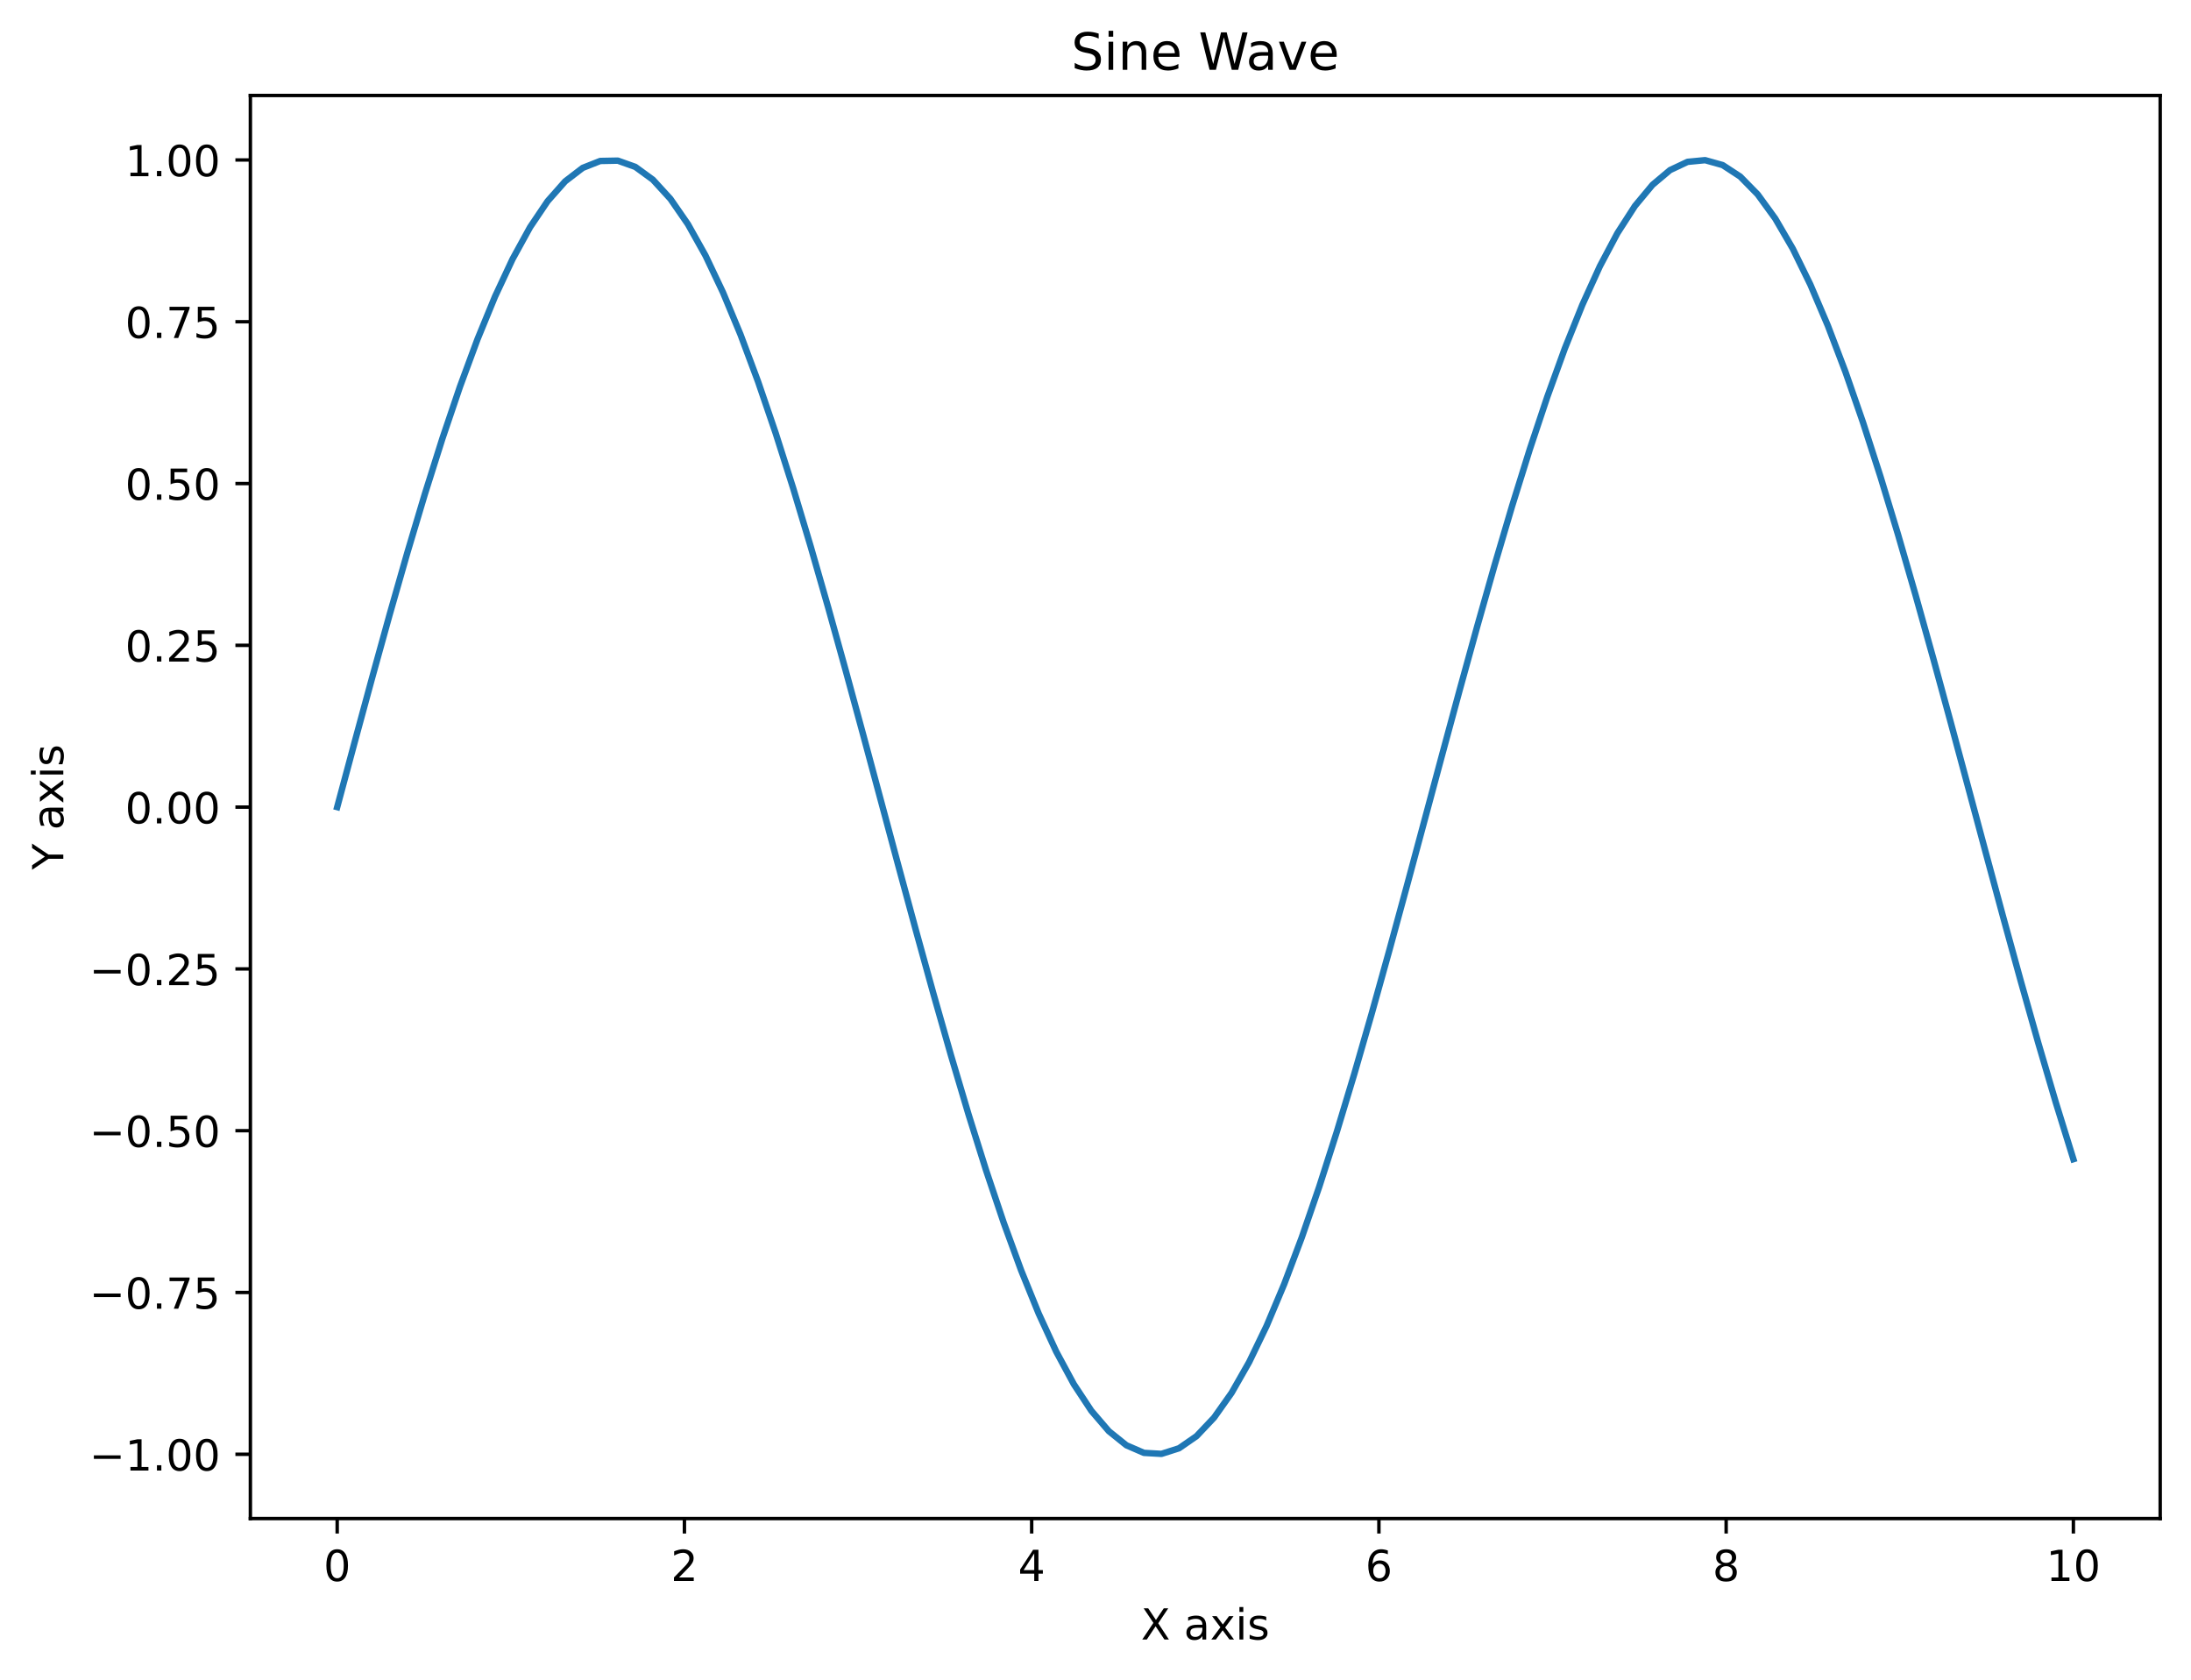
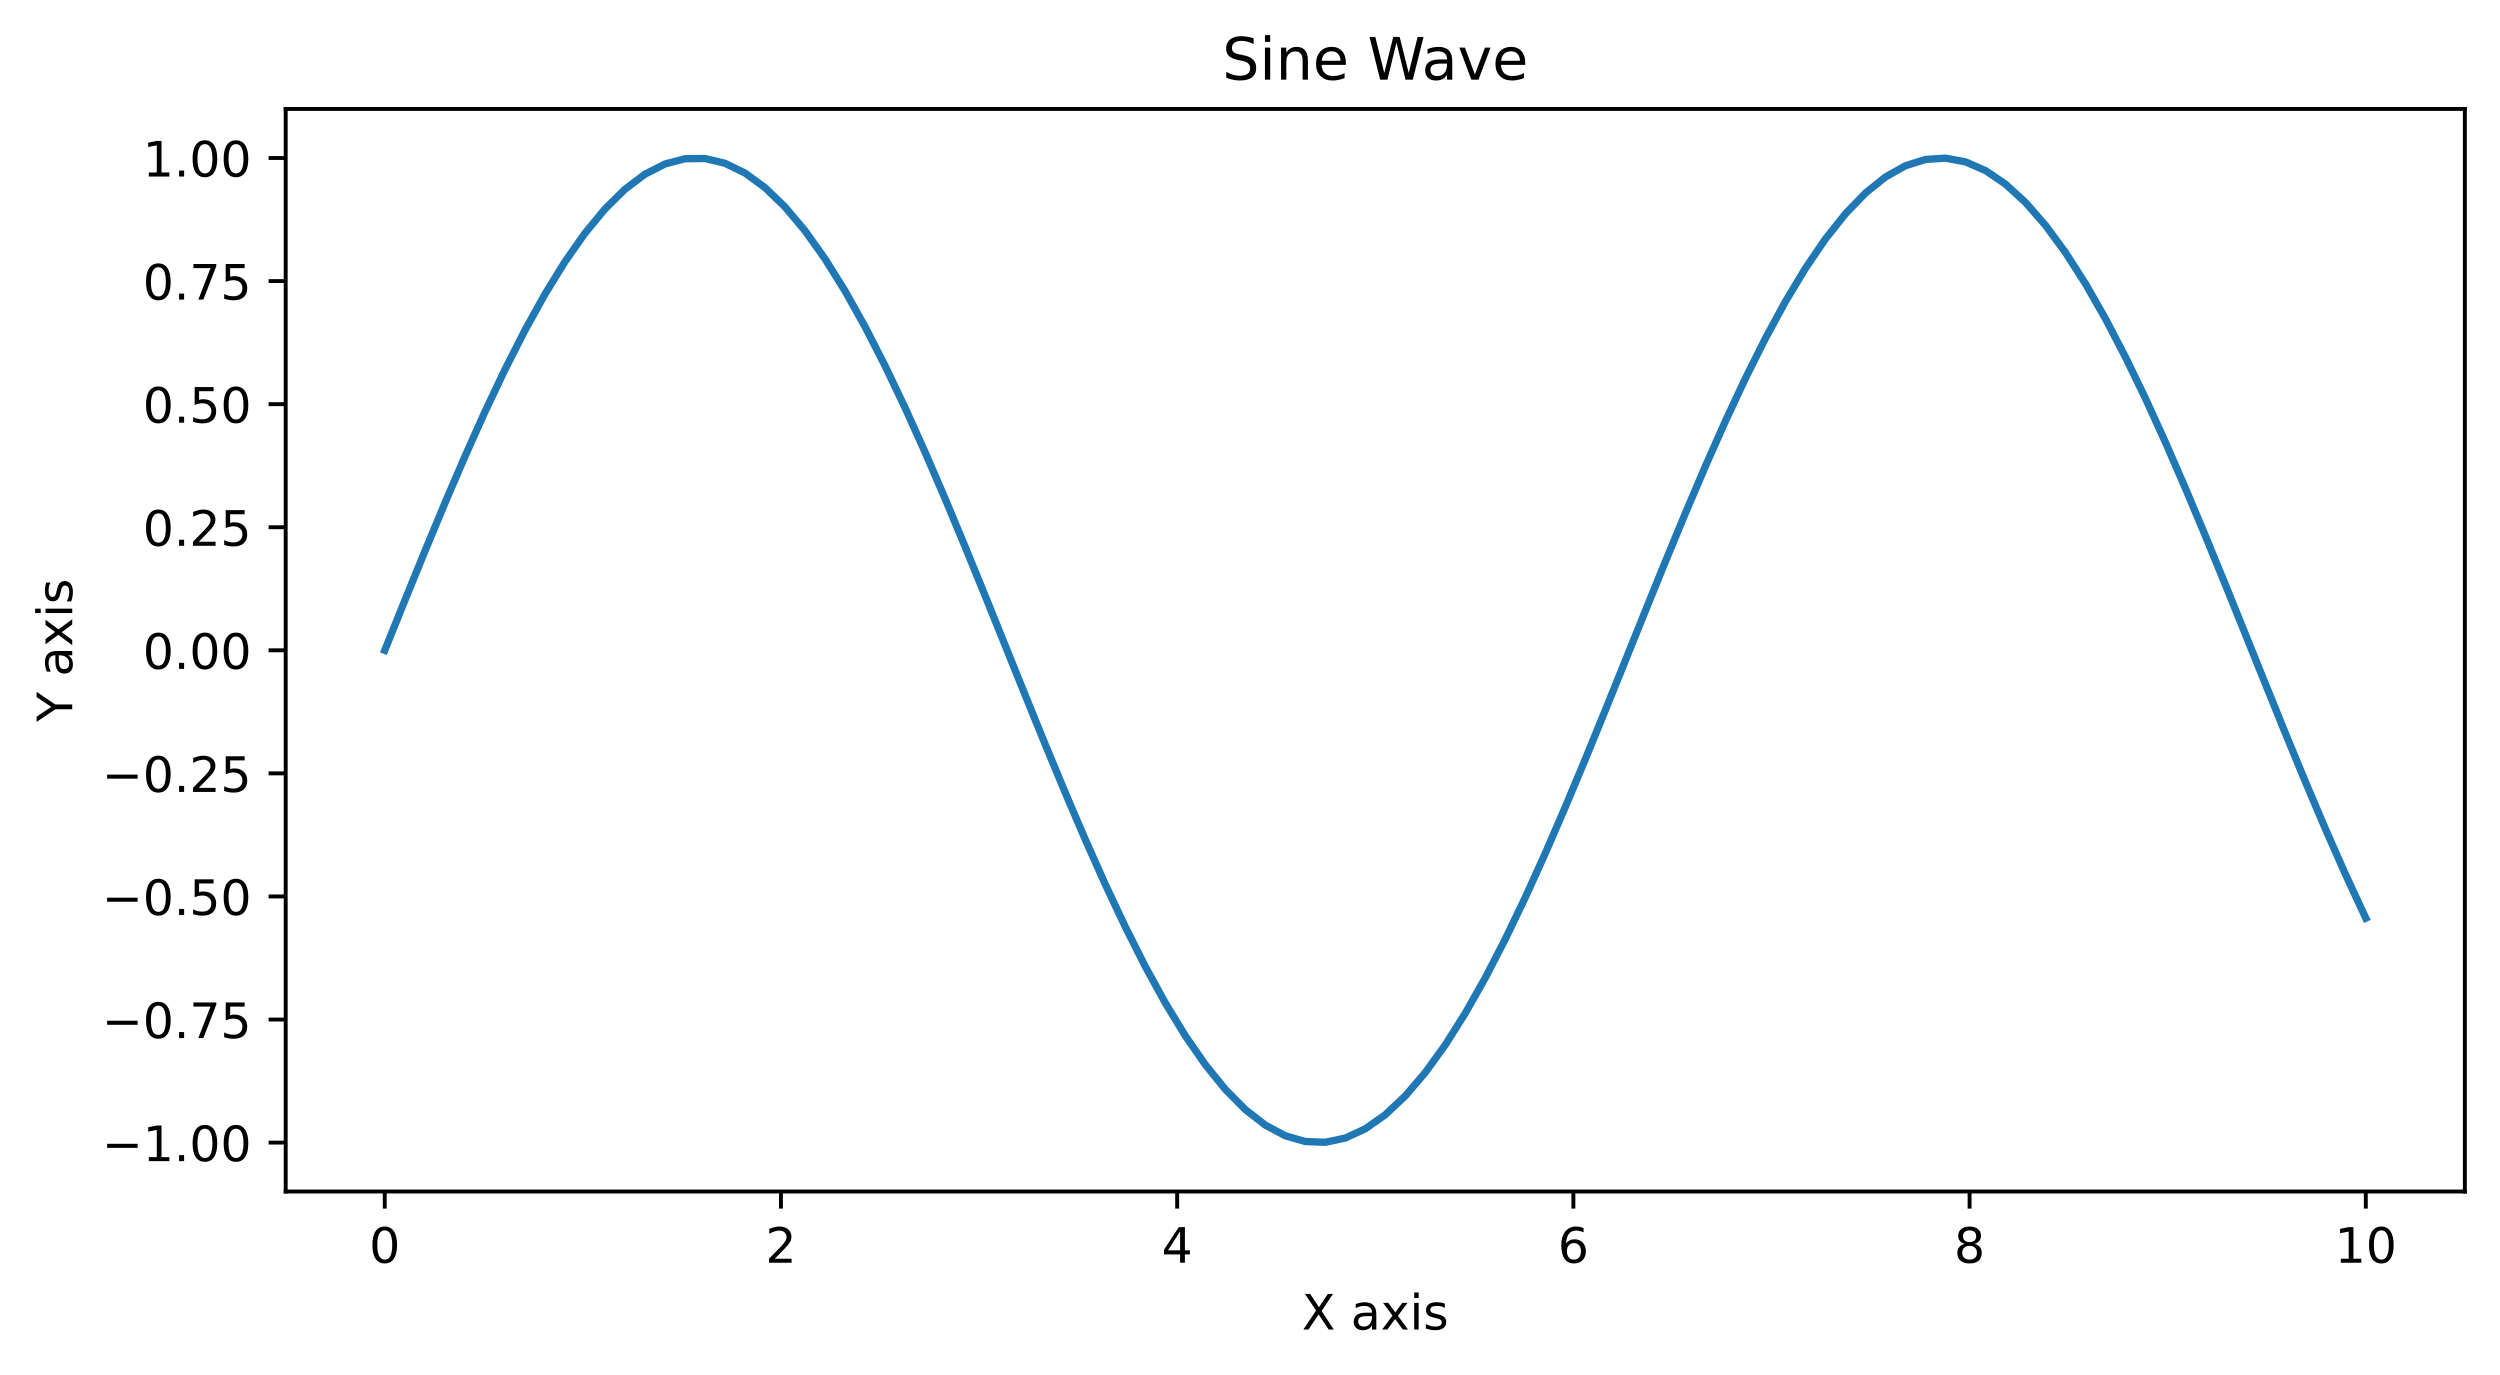
- <svg xmlns="http://www.w3.org/2000/svg" xmlns:xlink="http://www.w3.org/1999/xlink" width="512.123pt" height="392.514pt" viewBox="0 0 512.123 392.514" version="1.1">
+ <svg xmlns="http://www.w3.org/2000/svg" xmlns:xlink="http://www.w3.org/1999/xlink" width="512.123pt" height="281.634pt" viewBox="0 0 512.123 281.634" version="1.1">
  <defs>
    <style type="text/css">*{stroke-linejoin: round; stroke-linecap: butt}</style>
  </defs>
  <g id="figure_1">
    <g id="patch_1">
-       <path d="M 0 392.514  L 512.123 392.514  L 512.123 0  L 0 0  L 0 392.514  z " style="fill: none" />
+       <path d="M 0 281.634  L 512.123 281.634  L 512.123 0  L 0 0  L 0 281.634  z " style="fill: none" />
    </g>
    <g id="axes_1">
      <g id="patch_2">
-         <path d="M 58.523 354.958  L 504.923 354.958  L 504.923 22.318  L 58.523 22.318  L 58.523 354.958  z " style="fill: none" />
+         <path d="M 58.523 244.078  L 504.923 244.078  L 504.923 22.318  L 58.523 22.318  L 58.523 244.078  z " style="fill: none" />
      </g>
      <g id="matplotlib.axis_1">
        <g id="xtick_1">
          <g id="line2d_1">
            <defs>
-               <path id="m63254705f3" d="M 0 0  L 0 3.5  " style="stroke: #000000; stroke-width: 0.8" />
+               <path id="m3df09b45ae" d="M 0 0  L 0 3.5  " style="stroke: #000000; stroke-width: 0.8" />
            </defs>
            <g>
-               <use xlink:href="#m63254705f3" x="78.814" y="354.958" style="stroke: #000000; stroke-width: 0.8" />
+               <use xlink:href="#m3df09b45ae" x="78.814" y="244.078" style="stroke: #000000; stroke-width: 0.8" />
            </g>
          </g>
          <g id="text_1">
-             <text style="font-size: 10px; font-family: 'DejaVu Sans', 'Bitstream Vera Sans', 'Computer Modern Sans Serif', 'Lucida Grande', 'Verdana', 'Geneva', 'Lucid', 'Arial', 'Helvetica', 'Avant Garde', sans-serif; text-anchor: middle" x="78.814" y="369.557" transform="rotate(-0 78.81435 369.5566)">0</text>
+             <text style="font-size: 10px; font-family: 'DejaVu Sans', 'Bitstream Vera Sans', 'Computer Modern Sans Serif', 'Lucida Grande', 'Verdana', 'Geneva', 'Lucid', 'Arial', 'Helvetica', 'Avant Garde', sans-serif; text-anchor: middle" x="78.814" y="258.677" transform="rotate(-0 78.81435 258.6766)">0</text>
          </g>
        </g>
        <g id="xtick_2">
          <g id="line2d_2">
            <g>
-               <use xlink:href="#m63254705f3" x="159.978" y="354.958" style="stroke: #000000; stroke-width: 0.8" />
+               <use xlink:href="#m3df09b45ae" x="159.978" y="244.078" style="stroke: #000000; stroke-width: 0.8" />
            </g>
          </g>
          <g id="text_2">
-             <text style="font-size: 10px; font-family: 'DejaVu Sans', 'Bitstream Vera Sans', 'Computer Modern Sans Serif', 'Lucida Grande', 'Verdana', 'Geneva', 'Lucid', 'Arial', 'Helvetica', 'Avant Garde', sans-serif; text-anchor: middle" x="159.978" y="369.557" transform="rotate(-0 159.978 369.5566)">2</text>
+             <text style="font-size: 10px; font-family: 'DejaVu Sans', 'Bitstream Vera Sans', 'Computer Modern Sans Serif', 'Lucida Grande', 'Verdana', 'Geneva', 'Lucid', 'Arial', 'Helvetica', 'Avant Garde', sans-serif; text-anchor: middle" x="159.978" y="258.677" transform="rotate(-0 159.978 258.6766)">2</text>
          </g>
        </g>
        <g id="xtick_3">
          <g id="line2d_3">
            <g>
-               <use xlink:href="#m63254705f3" x="241.142" y="354.958" style="stroke: #000000; stroke-width: 0.8" />
+               <use xlink:href="#m3df09b45ae" x="241.142" y="244.078" style="stroke: #000000; stroke-width: 0.8" />
            </g>
          </g>
          <g id="text_3">
-             <text style="font-size: 10px; font-family: 'DejaVu Sans', 'Bitstream Vera Sans', 'Computer Modern Sans Serif', 'Lucida Grande', 'Verdana', 'Geneva', 'Lucid', 'Arial', 'Helvetica', 'Avant Garde', sans-serif; text-anchor: middle" x="241.142" y="369.557" transform="rotate(-0 241.1416 369.5566)">4</text>
+             <text style="font-size: 10px; font-family: 'DejaVu Sans', 'Bitstream Vera Sans', 'Computer Modern Sans Serif', 'Lucida Grande', 'Verdana', 'Geneva', 'Lucid', 'Arial', 'Helvetica', 'Avant Garde', sans-serif; text-anchor: middle" x="241.142" y="258.677" transform="rotate(-0 241.1416 258.6766)">4</text>
          </g>
        </g>
        <g id="xtick_4">
          <g id="line2d_4">
            <g>
-               <use xlink:href="#m63254705f3" x="322.305" y="354.958" style="stroke: #000000; stroke-width: 0.8" />
+               <use xlink:href="#m3df09b45ae" x="322.305" y="244.078" style="stroke: #000000; stroke-width: 0.8" />
            </g>
          </g>
          <g id="text_4">
-             <text style="font-size: 10px; font-family: 'DejaVu Sans', 'Bitstream Vera Sans', 'Computer Modern Sans Serif', 'Lucida Grande', 'Verdana', 'Geneva', 'Lucid', 'Arial', 'Helvetica', 'Avant Garde', sans-serif; text-anchor: middle" x="322.305" y="369.557" transform="rotate(-0 322.3053 369.5566)">6</text>
+             <text style="font-size: 10px; font-family: 'DejaVu Sans', 'Bitstream Vera Sans', 'Computer Modern Sans Serif', 'Lucida Grande', 'Verdana', 'Geneva', 'Lucid', 'Arial', 'Helvetica', 'Avant Garde', sans-serif; text-anchor: middle" x="322.305" y="258.677" transform="rotate(-0 322.3053 258.6766)">6</text>
          </g>
        </g>
        <g id="xtick_5">
          <g id="line2d_5">
            <g>
-               <use xlink:href="#m63254705f3" x="403.469" y="354.958" style="stroke: #000000; stroke-width: 0.8" />
+               <use xlink:href="#m3df09b45ae" x="403.469" y="244.078" style="stroke: #000000; stroke-width: 0.8" />
            </g>
          </g>
          <g id="text_5">
-             <text style="font-size: 10px; font-family: 'DejaVu Sans', 'Bitstream Vera Sans', 'Computer Modern Sans Serif', 'Lucida Grande', 'Verdana', 'Geneva', 'Lucid', 'Arial', 'Helvetica', 'Avant Garde', sans-serif; text-anchor: middle" x="403.469" y="369.557" transform="rotate(-0 403.4689 369.5566)">8</text>
+             <text style="font-size: 10px; font-family: 'DejaVu Sans', 'Bitstream Vera Sans', 'Computer Modern Sans Serif', 'Lucida Grande', 'Verdana', 'Geneva', 'Lucid', 'Arial', 'Helvetica', 'Avant Garde', sans-serif; text-anchor: middle" x="403.469" y="258.677" transform="rotate(-0 403.4689 258.6766)">8</text>
          </g>
        </g>
        <g id="xtick_6">
          <g id="line2d_6">
            <g>
-               <use xlink:href="#m63254705f3" x="484.633" y="354.958" style="stroke: #000000; stroke-width: 0.8" />
+               <use xlink:href="#m3df09b45ae" x="484.633" y="244.078" style="stroke: #000000; stroke-width: 0.8" />
            </g>
          </g>
          <g id="text_6">
-             <text style="font-size: 10px; font-family: 'DejaVu Sans', 'Bitstream Vera Sans', 'Computer Modern Sans Serif', 'Lucida Grande', 'Verdana', 'Geneva', 'Lucid', 'Arial', 'Helvetica', 'Avant Garde', sans-serif; text-anchor: middle" x="484.633" y="369.557" transform="rotate(-0 484.6325 369.5566)">10</text>
+             <text style="font-size: 10px; font-family: 'DejaVu Sans', 'Bitstream Vera Sans', 'Computer Modern Sans Serif', 'Lucida Grande', 'Verdana', 'Geneva', 'Lucid', 'Arial', 'Helvetica', 'Avant Garde', sans-serif; text-anchor: middle" x="484.633" y="258.677" transform="rotate(-0 484.6325 258.6766)">10</text>
          </g>
        </g>
        <g id="text_7">
-           <text style="font-size: 10px; font-family: 'DejaVu Sans', 'Bitstream Vera Sans', 'Computer Modern Sans Serif', 'Lucida Grande', 'Verdana', 'Geneva', 'Lucid', 'Arial', 'Helvetica', 'Avant Garde', sans-serif; text-anchor: middle" x="281.723" y="383.235" transform="rotate(-0 281.7234 383.2347)">X axis</text>
+           <text style="font-size: 10px; font-family: 'DejaVu Sans', 'Bitstream Vera Sans', 'Computer Modern Sans Serif', 'Lucida Grande', 'Verdana', 'Geneva', 'Lucid', 'Arial', 'Helvetica', 'Avant Garde', sans-serif; text-anchor: middle" x="281.723" y="272.355" transform="rotate(-0 281.7234 272.3547)">X axis</text>
        </g>
      </g>
      <g id="matplotlib.axis_2">
        <g id="ytick_1">
          <g id="line2d_7">
            <defs>
-               <path id="mb8cd3dec4b" d="M 0 0  L -3.5 0  " style="stroke: #000000; stroke-width: 0.8" />
+               <path id="m2538c5a708" d="M 0 0  L -3.5 0  " style="stroke: #000000; stroke-width: 0.8" />
            </defs>
            <g>
-               <use xlink:href="#mb8cd3dec4b" x="58.523" y="339.931" style="stroke: #000000; stroke-width: 0.8" />
+               <use xlink:href="#m2538c5a708" x="58.523" y="234.06" style="stroke: #000000; stroke-width: 0.8" />
            </g>
          </g>
          <g id="text_8">
-             <text style="font-size: 10px; font-family: 'DejaVu Sans', 'Bitstream Vera Sans', 'Computer Modern Sans Serif', 'Lucida Grande', 'Verdana', 'Geneva', 'Lucid', 'Arial', 'Helvetica', 'Avant Garde', sans-serif; text-anchor: end" x="51.523" y="343.73" transform="rotate(-0 51.52344 343.7304)">−1.00</text>
+             <text style="font-size: 10px; font-family: 'DejaVu Sans', 'Bitstream Vera Sans', 'Computer Modern Sans Serif', 'Lucida Grande', 'Verdana', 'Geneva', 'Lucid', 'Arial', 'Helvetica', 'Avant Garde', sans-serif; text-anchor: end" x="51.523" y="237.859" transform="rotate(-0 51.52344 237.8594)">−1.00</text>
          </g>
        </g>
        <g id="ytick_2">
          <g id="line2d_8">
            <g>
-               <use xlink:href="#mb8cd3dec4b" x="58.523" y="302.114" style="stroke: #000000; stroke-width: 0.8" />
+               <use xlink:href="#m2538c5a708" x="58.523" y="208.849" style="stroke: #000000; stroke-width: 0.8" />
            </g>
          </g>
          <g id="text_9">
-             <text style="font-size: 10px; font-family: 'DejaVu Sans', 'Bitstream Vera Sans', 'Computer Modern Sans Serif', 'Lucida Grande', 'Verdana', 'Geneva', 'Lucid', 'Arial', 'Helvetica', 'Avant Garde', sans-serif; text-anchor: end" x="51.523" y="305.913" transform="rotate(-0 51.52344 305.913)">−0.75</text>
+             <text style="font-size: 10px; font-family: 'DejaVu Sans', 'Bitstream Vera Sans', 'Computer Modern Sans Serif', 'Lucida Grande', 'Verdana', 'Geneva', 'Lucid', 'Arial', 'Helvetica', 'Avant Garde', sans-serif; text-anchor: end" x="51.523" y="212.648" transform="rotate(-0 51.52344 212.6478)">−0.75</text>
          </g>
        </g>
        <g id="ytick_3">
          <g id="line2d_9">
            <g>
-               <use xlink:href="#mb8cd3dec4b" x="58.523" y="264.296" style="stroke: #000000; stroke-width: 0.8" />
+               <use xlink:href="#m2538c5a708" x="58.523" y="183.637" style="stroke: #000000; stroke-width: 0.8" />
            </g>
          </g>
          <g id="text_10">
-             <text style="font-size: 10px; font-family: 'DejaVu Sans', 'Bitstream Vera Sans', 'Computer Modern Sans Serif', 'Lucida Grande', 'Verdana', 'Geneva', 'Lucid', 'Arial', 'Helvetica', 'Avant Garde', sans-serif; text-anchor: end" x="51.523" y="268.096" transform="rotate(-0 51.52344 268.0955)">−0.50</text>
+             <text style="font-size: 10px; font-family: 'DejaVu Sans', 'Bitstream Vera Sans', 'Computer Modern Sans Serif', 'Lucida Grande', 'Verdana', 'Geneva', 'Lucid', 'Arial', 'Helvetica', 'Avant Garde', sans-serif; text-anchor: end" x="51.523" y="187.436" transform="rotate(-0 51.52344 187.4361)">−0.50</text>
          </g>
        </g>
        <g id="ytick_4">
          <g id="line2d_10">
            <g>
-               <use xlink:href="#mb8cd3dec4b" x="58.523" y="226.479" style="stroke: #000000; stroke-width: 0.8" />
+               <use xlink:href="#m2538c5a708" x="58.523" y="158.425" style="stroke: #000000; stroke-width: 0.8" />
            </g>
          </g>
          <g id="text_11">
-             <text style="font-size: 10px; font-family: 'DejaVu Sans', 'Bitstream Vera Sans', 'Computer Modern Sans Serif', 'Lucida Grande', 'Verdana', 'Geneva', 'Lucid', 'Arial', 'Helvetica', 'Avant Garde', sans-serif; text-anchor: end" x="51.523" y="230.278" transform="rotate(-0 51.52344 230.2781)">−0.25</text>
+             <text style="font-size: 10px; font-family: 'DejaVu Sans', 'Bitstream Vera Sans', 'Computer Modern Sans Serif', 'Lucida Grande', 'Verdana', 'Geneva', 'Lucid', 'Arial', 'Helvetica', 'Avant Garde', sans-serif; text-anchor: end" x="51.523" y="162.225" transform="rotate(-0 51.52344 162.2245)">−0.25</text>
          </g>
        </g>
        <g id="ytick_5">
          <g id="line2d_11">
            <g>
-               <use xlink:href="#mb8cd3dec4b" x="58.523" y="188.661" style="stroke: #000000; stroke-width: 0.8" />
+               <use xlink:href="#m2538c5a708" x="58.523" y="133.214" style="stroke: #000000; stroke-width: 0.8" />
            </g>
          </g>
          <g id="text_12">
-             <text style="font-size: 10px; font-family: 'DejaVu Sans', 'Bitstream Vera Sans', 'Computer Modern Sans Serif', 'Lucida Grande', 'Verdana', 'Geneva', 'Lucid', 'Arial', 'Helvetica', 'Avant Garde', sans-serif; text-anchor: end" x="51.523" y="192.461" transform="rotate(-0 51.52344 192.4606)">0.00</text>
+             <text style="font-size: 10px; font-family: 'DejaVu Sans', 'Bitstream Vera Sans', 'Computer Modern Sans Serif', 'Lucida Grande', 'Verdana', 'Geneva', 'Lucid', 'Arial', 'Helvetica', 'Avant Garde', sans-serif; text-anchor: end" x="51.523" y="137.013" transform="rotate(-0 51.52344 137.0129)">0.00</text>
          </g>
        </g>
        <g id="ytick_6">
          <g id="line2d_12">
            <g>
-               <use xlink:href="#mb8cd3dec4b" x="58.523" y="150.844" style="stroke: #000000; stroke-width: 0.8" />
+               <use xlink:href="#m2538c5a708" x="58.523" y="108.002" style="stroke: #000000; stroke-width: 0.8" />
            </g>
          </g>
          <g id="text_13">
-             <text style="font-size: 10px; font-family: 'DejaVu Sans', 'Bitstream Vera Sans', 'Computer Modern Sans Serif', 'Lucida Grande', 'Verdana', 'Geneva', 'Lucid', 'Arial', 'Helvetica', 'Avant Garde', sans-serif; text-anchor: end" x="51.523" y="154.643" transform="rotate(-0 51.52344 154.6432)">0.25</text>
+             <text style="font-size: 10px; font-family: 'DejaVu Sans', 'Bitstream Vera Sans', 'Computer Modern Sans Serif', 'Lucida Grande', 'Verdana', 'Geneva', 'Lucid', 'Arial', 'Helvetica', 'Avant Garde', sans-serif; text-anchor: end" x="51.523" y="111.801" transform="rotate(-0 51.52344 111.8012)">0.25</text>
          </g>
        </g>
        <g id="ytick_7">
          <g id="line2d_13">
            <g>
-               <use xlink:href="#mb8cd3dec4b" x="58.523" y="113.026" style="stroke: #000000; stroke-width: 0.8" />
+               <use xlink:href="#m2538c5a708" x="58.523" y="82.79" style="stroke: #000000; stroke-width: 0.8" />
            </g>
          </g>
          <g id="text_14">
-             <text style="font-size: 10px; font-family: 'DejaVu Sans', 'Bitstream Vera Sans', 'Computer Modern Sans Serif', 'Lucida Grande', 'Verdana', 'Geneva', 'Lucid', 'Arial', 'Helvetica', 'Avant Garde', sans-serif; text-anchor: end" x="51.523" y="116.826" transform="rotate(-0 51.52344 116.8257)">0.50</text>
+             <text style="font-size: 10px; font-family: 'DejaVu Sans', 'Bitstream Vera Sans', 'Computer Modern Sans Serif', 'Lucida Grande', 'Verdana', 'Geneva', 'Lucid', 'Arial', 'Helvetica', 'Avant Garde', sans-serif; text-anchor: end" x="51.523" y="86.59" transform="rotate(-0 51.52344 86.58959)">0.50</text>
          </g>
        </g>
        <g id="ytick_8">
          <g id="line2d_14">
            <g>
-               <use xlink:href="#mb8cd3dec4b" x="58.523" y="75.209" style="stroke: #000000; stroke-width: 0.8" />
+               <use xlink:href="#m2538c5a708" x="58.523" y="57.579" style="stroke: #000000; stroke-width: 0.8" />
            </g>
          </g>
          <g id="text_15">
-             <text style="font-size: 10px; font-family: 'DejaVu Sans', 'Bitstream Vera Sans', 'Computer Modern Sans Serif', 'Lucida Grande', 'Verdana', 'Geneva', 'Lucid', 'Arial', 'Helvetica', 'Avant Garde', sans-serif; text-anchor: end" x="51.523" y="79.008" transform="rotate(-0 51.52344 79.00826)">0.75</text>
+             <text style="font-size: 10px; font-family: 'DejaVu Sans', 'Bitstream Vera Sans', 'Computer Modern Sans Serif', 'Lucida Grande', 'Verdana', 'Geneva', 'Lucid', 'Arial', 'Helvetica', 'Avant Garde', sans-serif; text-anchor: end" x="51.523" y="61.378" transform="rotate(-0 51.52344 61.37795)">0.75</text>
          </g>
        </g>
        <g id="ytick_9">
          <g id="line2d_15">
            <g>
-               <use xlink:href="#mb8cd3dec4b" x="58.523" y="37.392" style="stroke: #000000; stroke-width: 0.8" />
+               <use xlink:href="#m2538c5a708" x="58.523" y="32.367" style="stroke: #000000; stroke-width: 0.8" />
            </g>
          </g>
          <g id="text_16">
-             <text style="font-size: 10px; font-family: 'DejaVu Sans', 'Bitstream Vera Sans', 'Computer Modern Sans Serif', 'Lucida Grande', 'Verdana', 'Geneva', 'Lucid', 'Arial', 'Helvetica', 'Avant Garde', sans-serif; text-anchor: end" x="51.523" y="41.191" transform="rotate(-0 51.52344 41.1908)">1.00</text>
+             <text style="font-size: 10px; font-family: 'DejaVu Sans', 'Bitstream Vera Sans', 'Computer Modern Sans Serif', 'Lucida Grande', 'Verdana', 'Geneva', 'Lucid', 'Arial', 'Helvetica', 'Avant Garde', sans-serif; text-anchor: end" x="51.523" y="36.166" transform="rotate(-0 51.52344 36.16632)">1.00</text>
          </g>
        </g>
        <g id="text_17">
-           <text style="font-size: 10px; font-family: 'DejaVu Sans', 'Bitstream Vera Sans', 'Computer Modern Sans Serif', 'Lucida Grande', 'Verdana', 'Geneva', 'Lucid', 'Arial', 'Helvetica', 'Avant Garde', sans-serif; text-anchor: middle" x="14.798" y="188.638" transform="rotate(-90 14.79844 188.6381)">Y axis</text>
+           <text style="font-size: 10px; font-family: 'DejaVu Sans', 'Bitstream Vera Sans', 'Computer Modern Sans Serif', 'Lucida Grande', 'Verdana', 'Geneva', 'Lucid', 'Arial', 'Helvetica', 'Avant Garde', sans-serif; text-anchor: middle" x="14.798" y="133.198" transform="rotate(-90 14.79844 133.1981)">Y axis</text>
        </g>
      </g>
      <g id="line2d_16">
-         <path d="M 78.814 188.661  L 82.914 173.408  L 87.013 158.309  L 91.112 143.52  L 95.211 129.192  L 99.31 115.469  L 103.409 102.493  L 107.509 90.395  L 111.608 79.299  L 115.707 69.318  L 119.806 60.553  L 123.905 53.095  L 128.004 47.018  L 132.104 42.385  L 136.203 39.244  L 140.302 37.626  L 144.401 37.547  L 148.5 39.009  L 152.599 41.997  L 156.699 46.48  L 160.798 52.412  L 164.897 59.733  L 168.996 68.369  L 173.095 78.23  L 177.195 89.218  L 181.294 101.219  L 185.393 114.112  L 189.492 127.765  L 193.591 142.039  L 197.69 156.788  L 201.79 171.861  L 205.889 187.106  L 209.988 202.367  L 214.087 217.489  L 218.186 232.316  L 222.285 246.698  L 226.385 260.489  L 230.484 273.547  L 234.583 285.74  L 238.682 296.944  L 242.781 307.043  L 246.88 315.936  L 250.98 323.531  L 255.079 329.751  L 259.178 334.533  L 263.277 337.828  L 267.376 339.603  L 271.476 339.838  L 275.575 338.532  L 279.674 335.699  L 283.773 331.367  L 287.872 325.579  L 291.971 318.396  L 296.071 309.891  L 300.17 300.149  L 304.269 289.271  L 308.368 277.368  L 312.467 264.56  L 316.566 250.978  L 320.666 236.761  L 324.765 222.054  L 328.864 207.006  L 332.963 191.771  L 337.062 176.505  L 341.161 161.362  L 345.261 146.498  L 349.36 132.064  L 353.459 118.206  L 357.558 105.067  L 361.657 92.78  L 365.756 81.471  L 369.856 71.254  L 373.955 62.234  L 378.054 54.503  L 382.153 48.14  L 386.252 43.209  L 390.352 39.761  L 394.451 37.831  L 398.55 37.438  L 402.649 38.587  L 406.748 41.266  L 410.847 45.448  L 414.947 51.09  L 419.046 58.134  L 423.145 66.509  L 427.244 76.129  L 431.343 86.896  L 435.442 98.7  L 439.542 111.422  L 443.641 124.931  L 447.74 139.09  L 451.839 153.754  L 455.938 168.774  L 460.037 183.997  L 464.137 199.268  L 468.236 214.43  L 472.335 229.329  L 476.434 243.814  L 480.533 257.737  L 484.633 270.955  " clip-path="url(#p3f4cd635b4)" style="fill: none; stroke: #1f77b4; stroke-width: 1.5; stroke-linecap: square" />
+         <path d="M 78.814 133.214  L 82.914 123.044  L 87.013 112.979  L 91.112 103.12  L 95.211 93.567  L 99.31 84.419  L 103.409 75.768  L 107.509 67.703  L 111.608 60.305  L 115.707 53.651  L 119.806 47.808  L 123.905 42.836  L 128.004 38.785  L 132.104 35.696  L 136.203 33.602  L 140.302 32.523  L 144.401 32.471  L 148.5 33.446  L 152.599 35.437  L 156.699 38.426  L 160.798 42.381  L 164.897 47.261  L 168.996 53.018  L 173.095 59.593  L 177.195 66.918  L 181.294 74.919  L 185.393 83.514  L 189.492 92.616  L 193.591 102.132  L 197.69 111.964  L 201.79 122.014  L 205.889 132.177  L 209.988 142.351  L 214.087 152.432  L 218.186 162.317  L 222.285 171.905  L 226.385 181.099  L 230.484 189.804  L 234.583 197.933  L 238.682 205.402  L 242.781 212.135  L 246.88 218.063  L 250.98 223.127  L 255.079 227.274  L 259.178 230.462  L 263.277 232.658  L 267.376 233.841  L 271.476 233.998  L 275.575 233.128  L 279.674 231.239  L 283.773 228.35  L 287.872 224.492  L 291.971 219.704  L 296.071 214.033  L 300.17 207.539  L 304.269 200.287  L 308.368 192.351  L 312.467 183.812  L 316.566 174.758  L 320.666 165.28  L 324.765 155.475  L 328.864 145.443  L 332.963 135.287  L 337.062 125.109  L 341.161 115.014  L 345.261 105.105  L 349.36 95.482  L 353.459 86.244  L 357.558 77.484  L 361.657 69.293  L 365.756 61.753  L 369.856 54.942  L 373.955 48.929  L 378.054 43.775  L 382.153 39.532  L 386.252 36.245  L 390.352 33.946  L 394.451 32.66  L 398.55 32.398  L 402.649 33.164  L 406.748 34.95  L 410.847 37.738  L 414.947 41.499  L 419.046 46.195  L 423.145 51.778  L 427.244 58.192  L 431.343 65.37  L 435.442 73.24  L 439.542 81.721  L 443.641 90.727  L 447.74 100.166  L 451.839 109.942  L 455.938 119.956  L 460.037 130.104  L 464.137 140.284  L 468.236 150.393  L 472.335 160.326  L 476.434 169.982  L 480.533 179.264  L 484.633 188.076  " clip-path="url(#p92da0928b2)" style="fill: none; stroke: #1f77b4; stroke-width: 1.5; stroke-linecap: square" />
      </g>
      <g id="patch_3">
-         <path d="M 58.523 354.958  L 58.523 22.318  " style="fill: none; stroke: #000000; stroke-width: 0.8; stroke-linejoin: miter; stroke-linecap: square" />
+         <path d="M 58.523 244.078  L 58.523 22.318  " style="fill: none; stroke: #000000; stroke-width: 0.8; stroke-linejoin: miter; stroke-linecap: square" />
      </g>
      <g id="patch_4">
-         <path d="M 504.923 354.958  L 504.923 22.318  " style="fill: none; stroke: #000000; stroke-width: 0.8; stroke-linejoin: miter; stroke-linecap: square" />
+         <path d="M 504.923 244.078  L 504.923 22.318  " style="fill: none; stroke: #000000; stroke-width: 0.8; stroke-linejoin: miter; stroke-linecap: square" />
      </g>
      <g id="patch_5">
-         <path d="M 58.523 354.958  L 504.923 354.958  " style="fill: none; stroke: #000000; stroke-width: 0.8; stroke-linejoin: miter; stroke-linecap: square" />
+         <path d="M 58.523 244.078  L 504.923 244.078  " style="fill: none; stroke: #000000; stroke-width: 0.8; stroke-linejoin: miter; stroke-linecap: square" />
      </g>
      <g id="patch_6">
        <path d="M 58.523 22.318  L 504.923 22.318  " style="fill: none; stroke: #000000; stroke-width: 0.8; stroke-linejoin: miter; stroke-linecap: square" />
      </g>
      <g id="text_18">
        <text style="font-size: 12px; font-family: 'DejaVu Sans', 'Bitstream Vera Sans', 'Computer Modern Sans Serif', 'Lucida Grande', 'Verdana', 'Geneva', 'Lucid', 'Arial', 'Helvetica', 'Avant Garde', sans-serif; text-anchor: middle" x="281.723" y="16.318" transform="rotate(-0 281.7234 16.31812)">Sine Wave</text>
      </g>
    </g>
  </g>
  <defs>
-     <clipPath id="p3f4cd635b4">
-       <rect x="58.523" y="22.318" width="446.4" height="332.64" />
+     <clipPath id="p92da0928b2">
+       <rect x="58.523" y="22.318" width="446.4" height="221.76" />
    </clipPath>
  </defs>
</svg>
